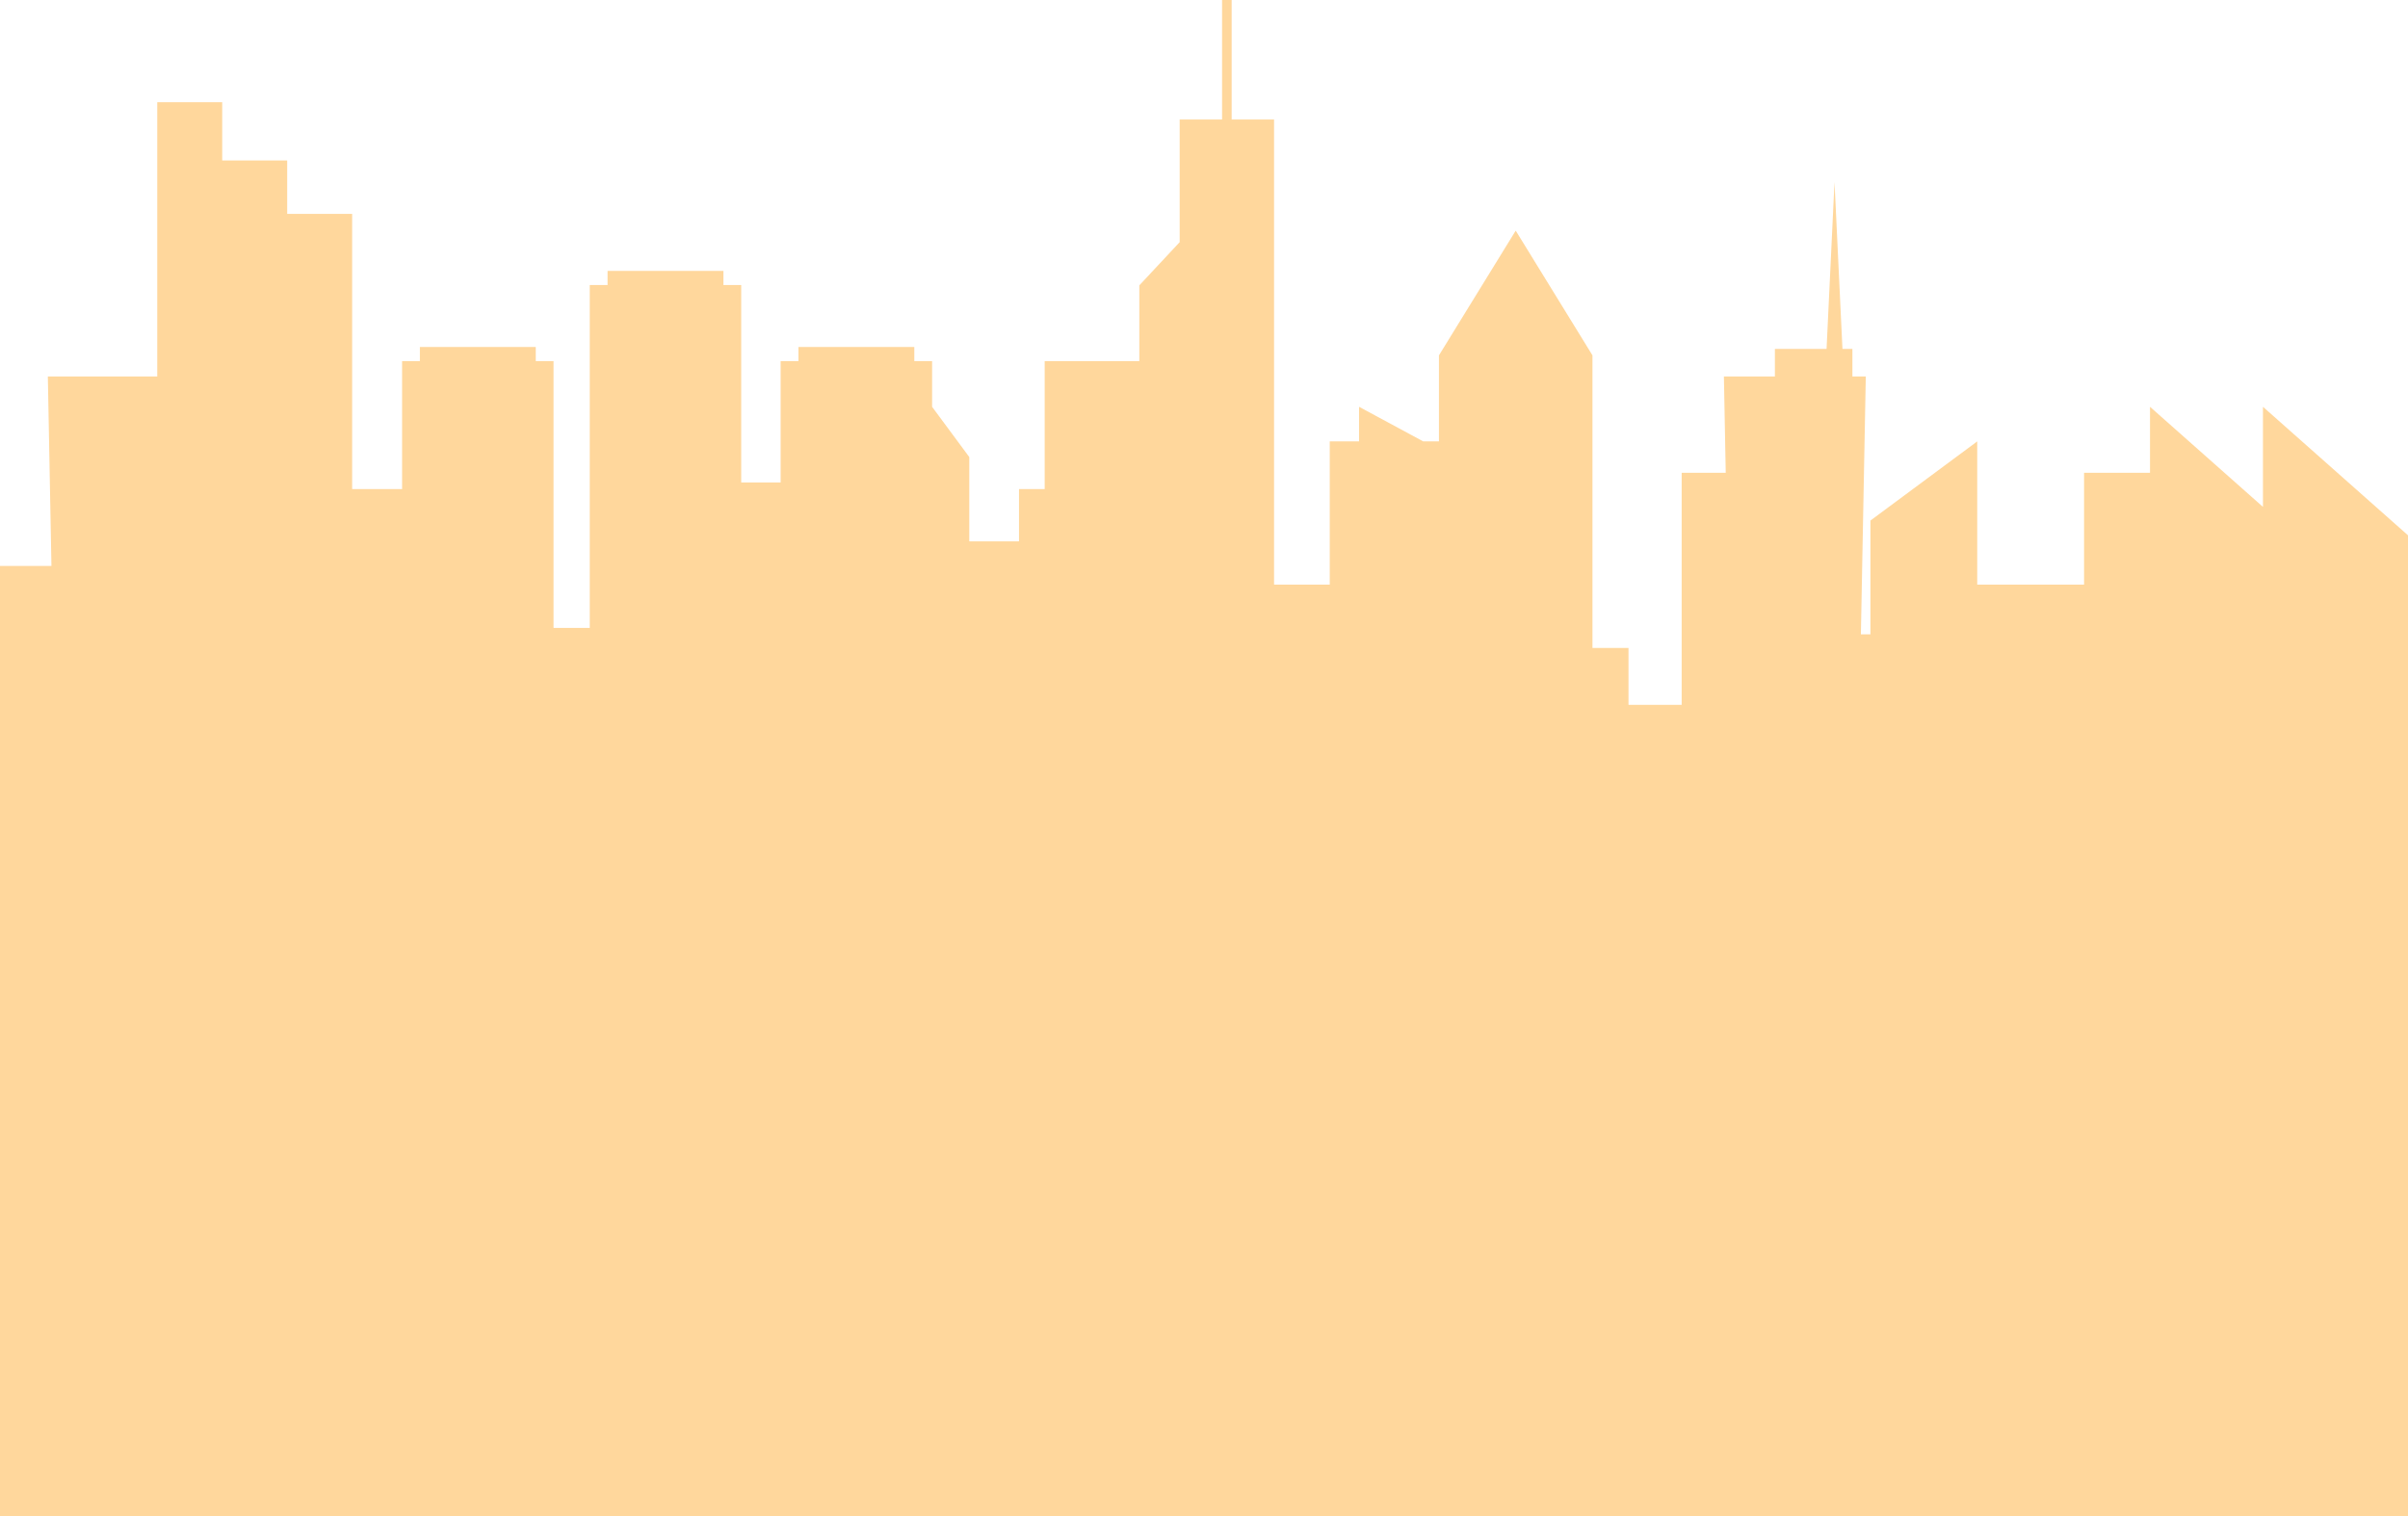
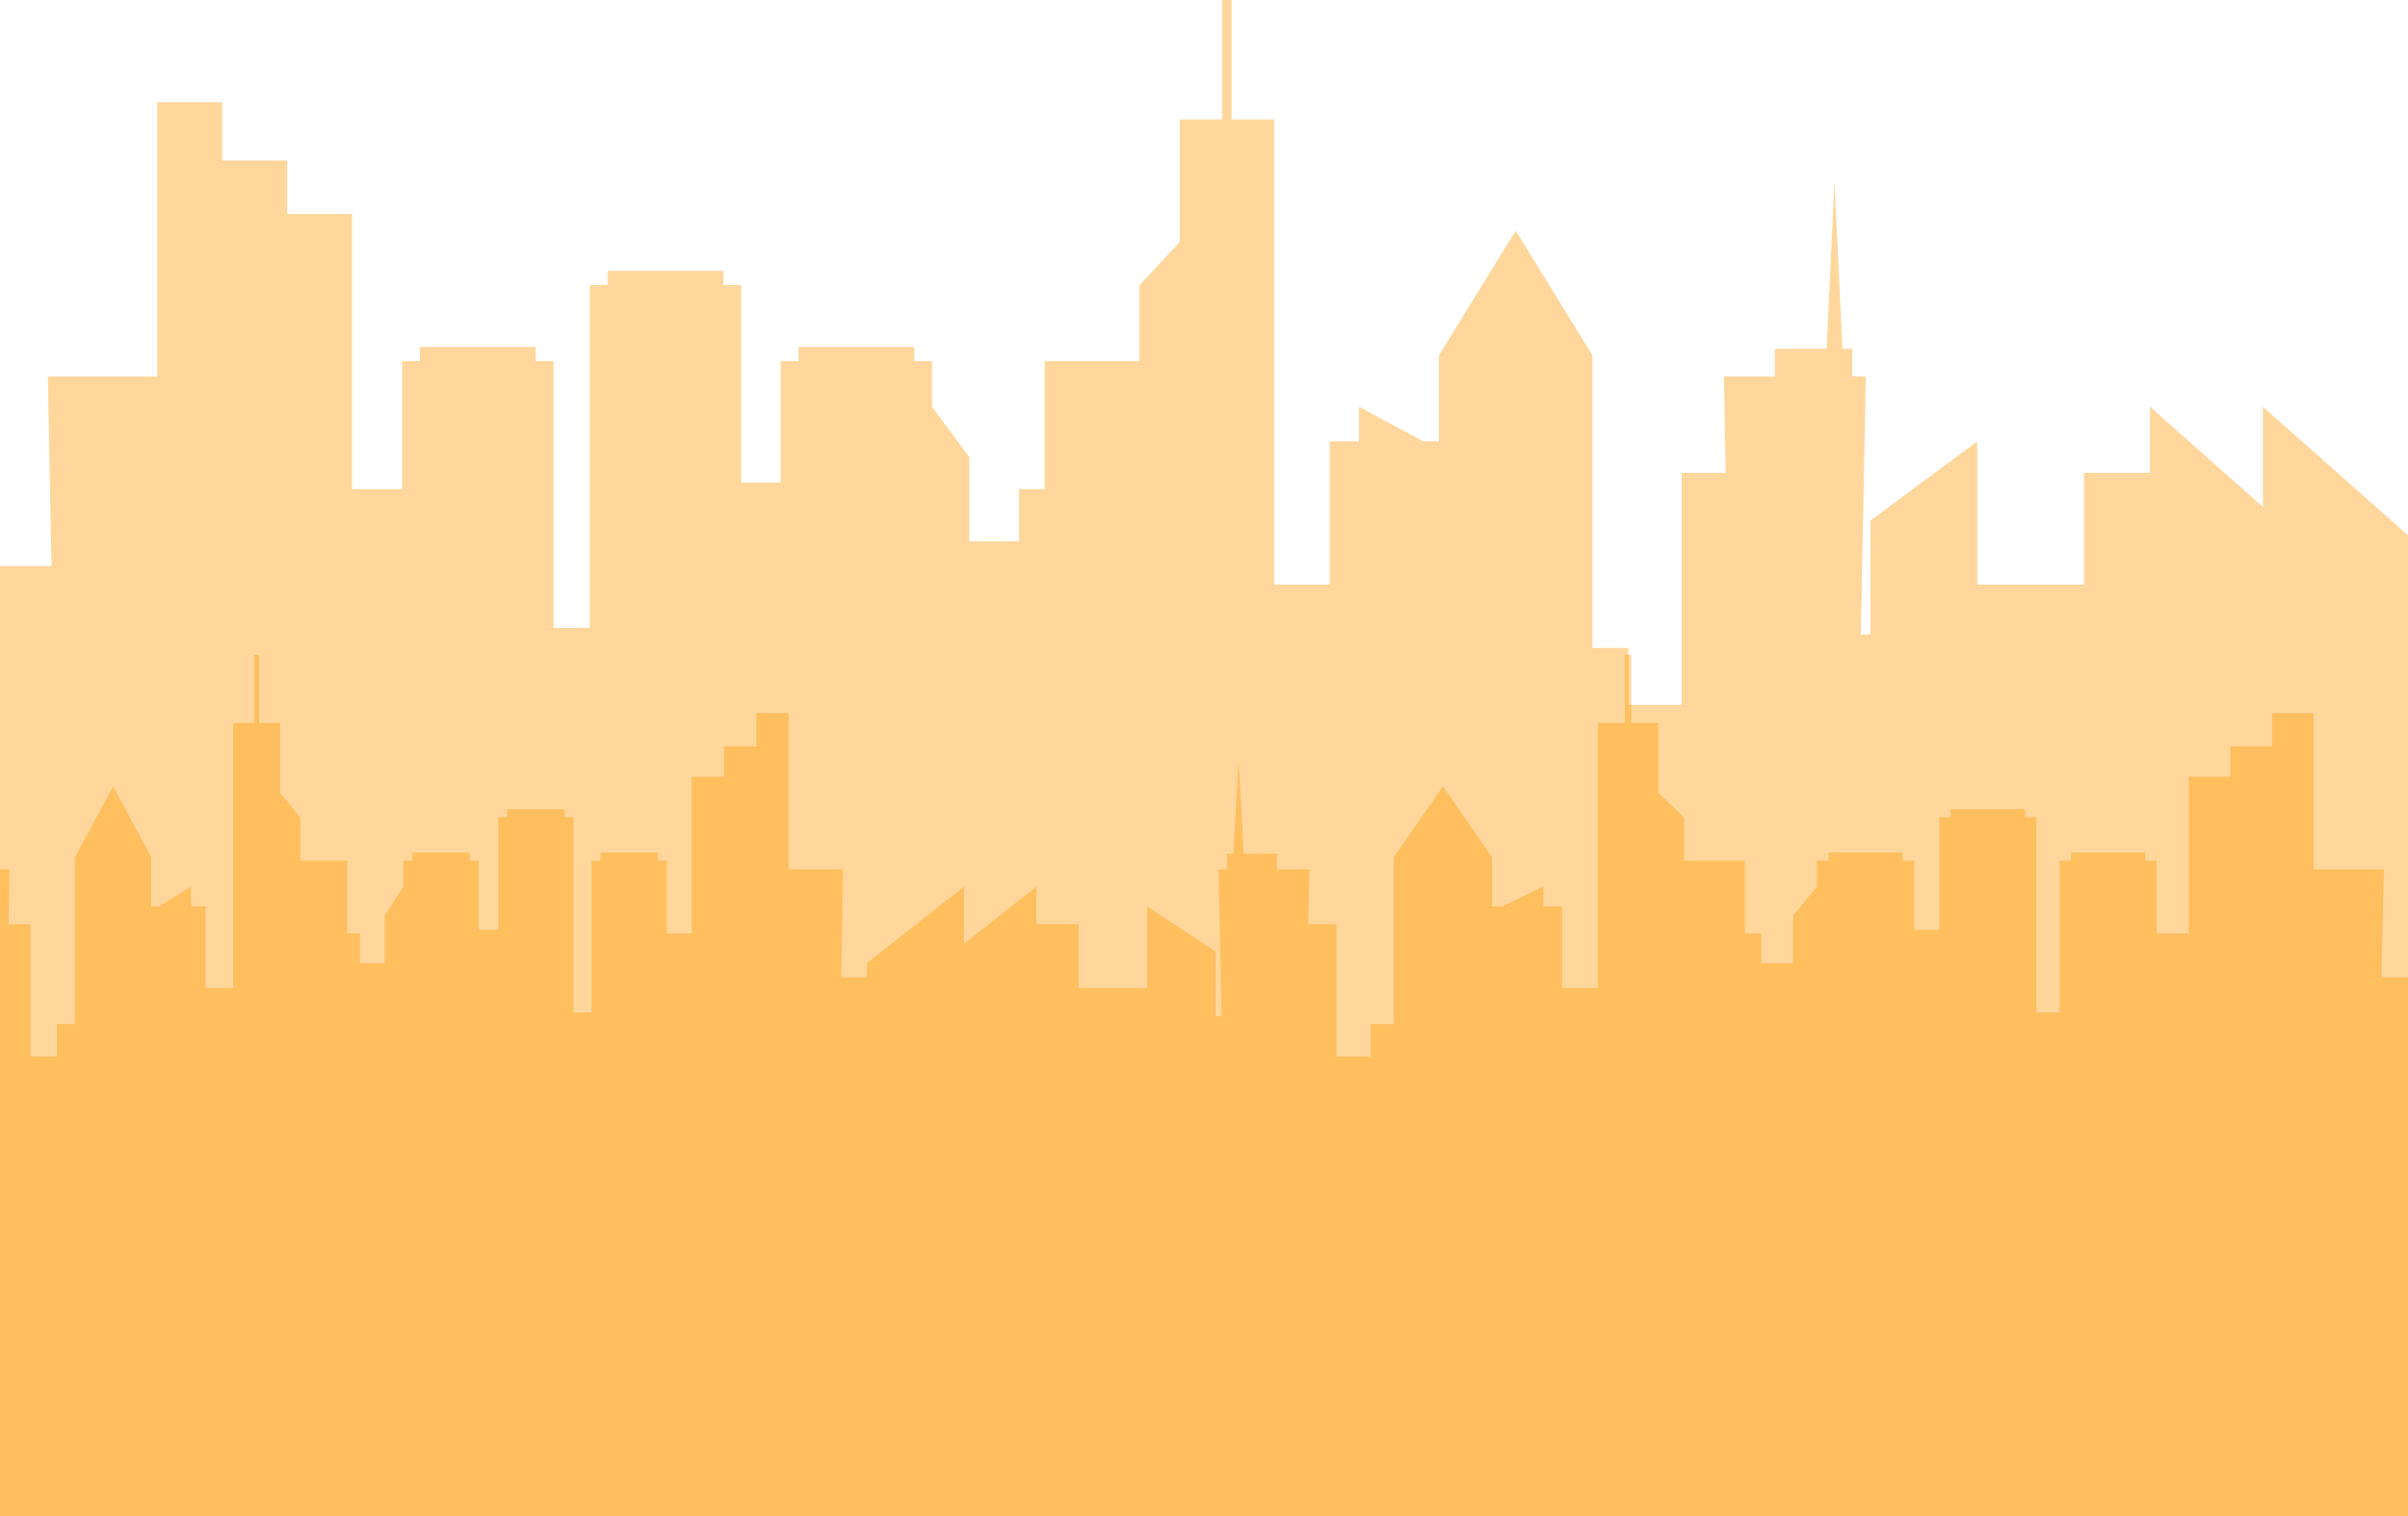
<svg xmlns="http://www.w3.org/2000/svg" width="375" height="236" viewBox="0 0 375 236" fill="none">
  <path fill-rule="evenodd" clip-rule="evenodd" d="M191.807 0V18.614H198.41V91.05H207.082V68.743H211.65V63.355L221.641 68.743H224.089V55.342L236.043 35.92L247.997 55.342V100.913H253.608V109.769H261.888V73.626H268.75L268.465 58.63H276.406V54.335H284.452L285.69 28.362L286.927 54.335H288.475V58.63H290.563L289.798 98.792H291.28V81.073L307.916 68.743V91.05H324.553V73.626H334.822V63.355L352.414 78.943V63.355L376 84.255V237H358.409H352.414H335.572H334.822H324.553H307.916H291.28H287.832H272.908H271.196H262.851H261.888H247.997H238.942H224.089H207.082H198.41H183.711H177.427H162.688H158.692H145.157H137.788H125.883H121.57H115.431H104.979H102.296H91.844H86.204H81.392H62.618H54.84H44.724H34.606H26.817H24.489H13.189H10.181H0V88.138H8.012L7.45 58.63H24.489V15.915H34.606V24.995H44.724V33.308H54.84V76.167H62.618V56.24H65.388V54.043H83.434V56.24H86.204V97.791H91.844V44.39H94.615V42.192H112.66V44.39H115.431V75.141H121.57V56.24H124.341V54.043H142.386V56.24H145.157V63.355L150.948 71.182V84.305H158.692V76.167H162.688V56.24H177.427V44.443L183.711 37.714V18.614H190.314V0H191.807Z" fill="#FF9900" fill-opacity="0.39" />
+   <path fill-rule="evenodd" clip-rule="evenodd" d="M253.06 102V112.603H248.828V153.864H243.269V141.157H240.341V138.088L233.938 141.157H232.369V133.524L224.707 122.461L217.045 133.524V159.482H213.448V164.527H208.141V143.939H203.742L203.926 135.397H198.836V132.95H193.679L192.885 118.156L192.092 132.95H191.1V135.397H189.761L190.252 158.274H189.302V148.181L178.639 141.157V153.864H167.975V143.939H161.393V138.088L150.118 146.968V138.088L135 149.994V237H146.275H150.118H160.913H161.393H167.975H178.639H189.302H191.512H201.078H202.175H207.524H208.141H217.045H222.848H232.369H243.269H248.828H258.249H262.277H271.724H274.285H282.96H287.684H295.314H298.078H302.014H308.713H310.433H317.132H320.747H323.831H335.864H340.85H347.334H353.819H358.811H360.303H367.546H369.475H376V152.205H370.865L371.225 135.397H360.303V111.066H353.819V116.238H347.334V120.973H340.85V145.386H335.864V134.036H334.089V132.784H322.522V134.036H320.747V157.704H317.132V127.285H315.356V126.034H303.79V127.285H302.014V144.802H298.078V134.036H296.303V132.784H284.737V134.036H282.96V138.088L279.249 142.547V150.022H274.285V145.386H271.724V134.036H262.277V127.316L258.249 123.483V112.603H254.017V102H253.06Z" fill="#FF9900" fill-opacity="0.39" />
+   <path fill-rule="evenodd" clip-rule="evenodd" d="M39.606 102V112.603H36.323V153.864H32.01V141.157H29.738V138.088L24.769 141.157H23.552V133.524L17.606 122.461L11.661 133.524V159.482H8.87V164.527H4.752V143.939H1.34L1.482 135.397H-2.468V132.95H-6.469L-7.085 118.156L-7.701 132.95H-8.47V135.397H-9.509L-9.128 158.274H-9.865V148.181L-18.139 141.157V153.864H-26.413V143.939H-31.521V138.088L-40.27 146.968V138.088L-52 149.994V237H135V152.205H131.015L131.295 135.397H122.821V111.066H117.789V116.238H112.757V120.973H107.726V145.386H103.857V134.036H102.48V132.784H93.505V134.036H92.127V157.704H89.322V127.285H87.944V126.034H78.969V127.285H77.591V144.802H74.538V134.036H73.16V132.784H64.186V134.036H62.807V138.088L59.928 142.547V150.022H56.076V145.386H54.089V134.036H46.758V127.316L43.633 123.483V112.603H40.349V102H39.606Z" fill="#FF9900" fill-opacity="0.39" />
</svg>
